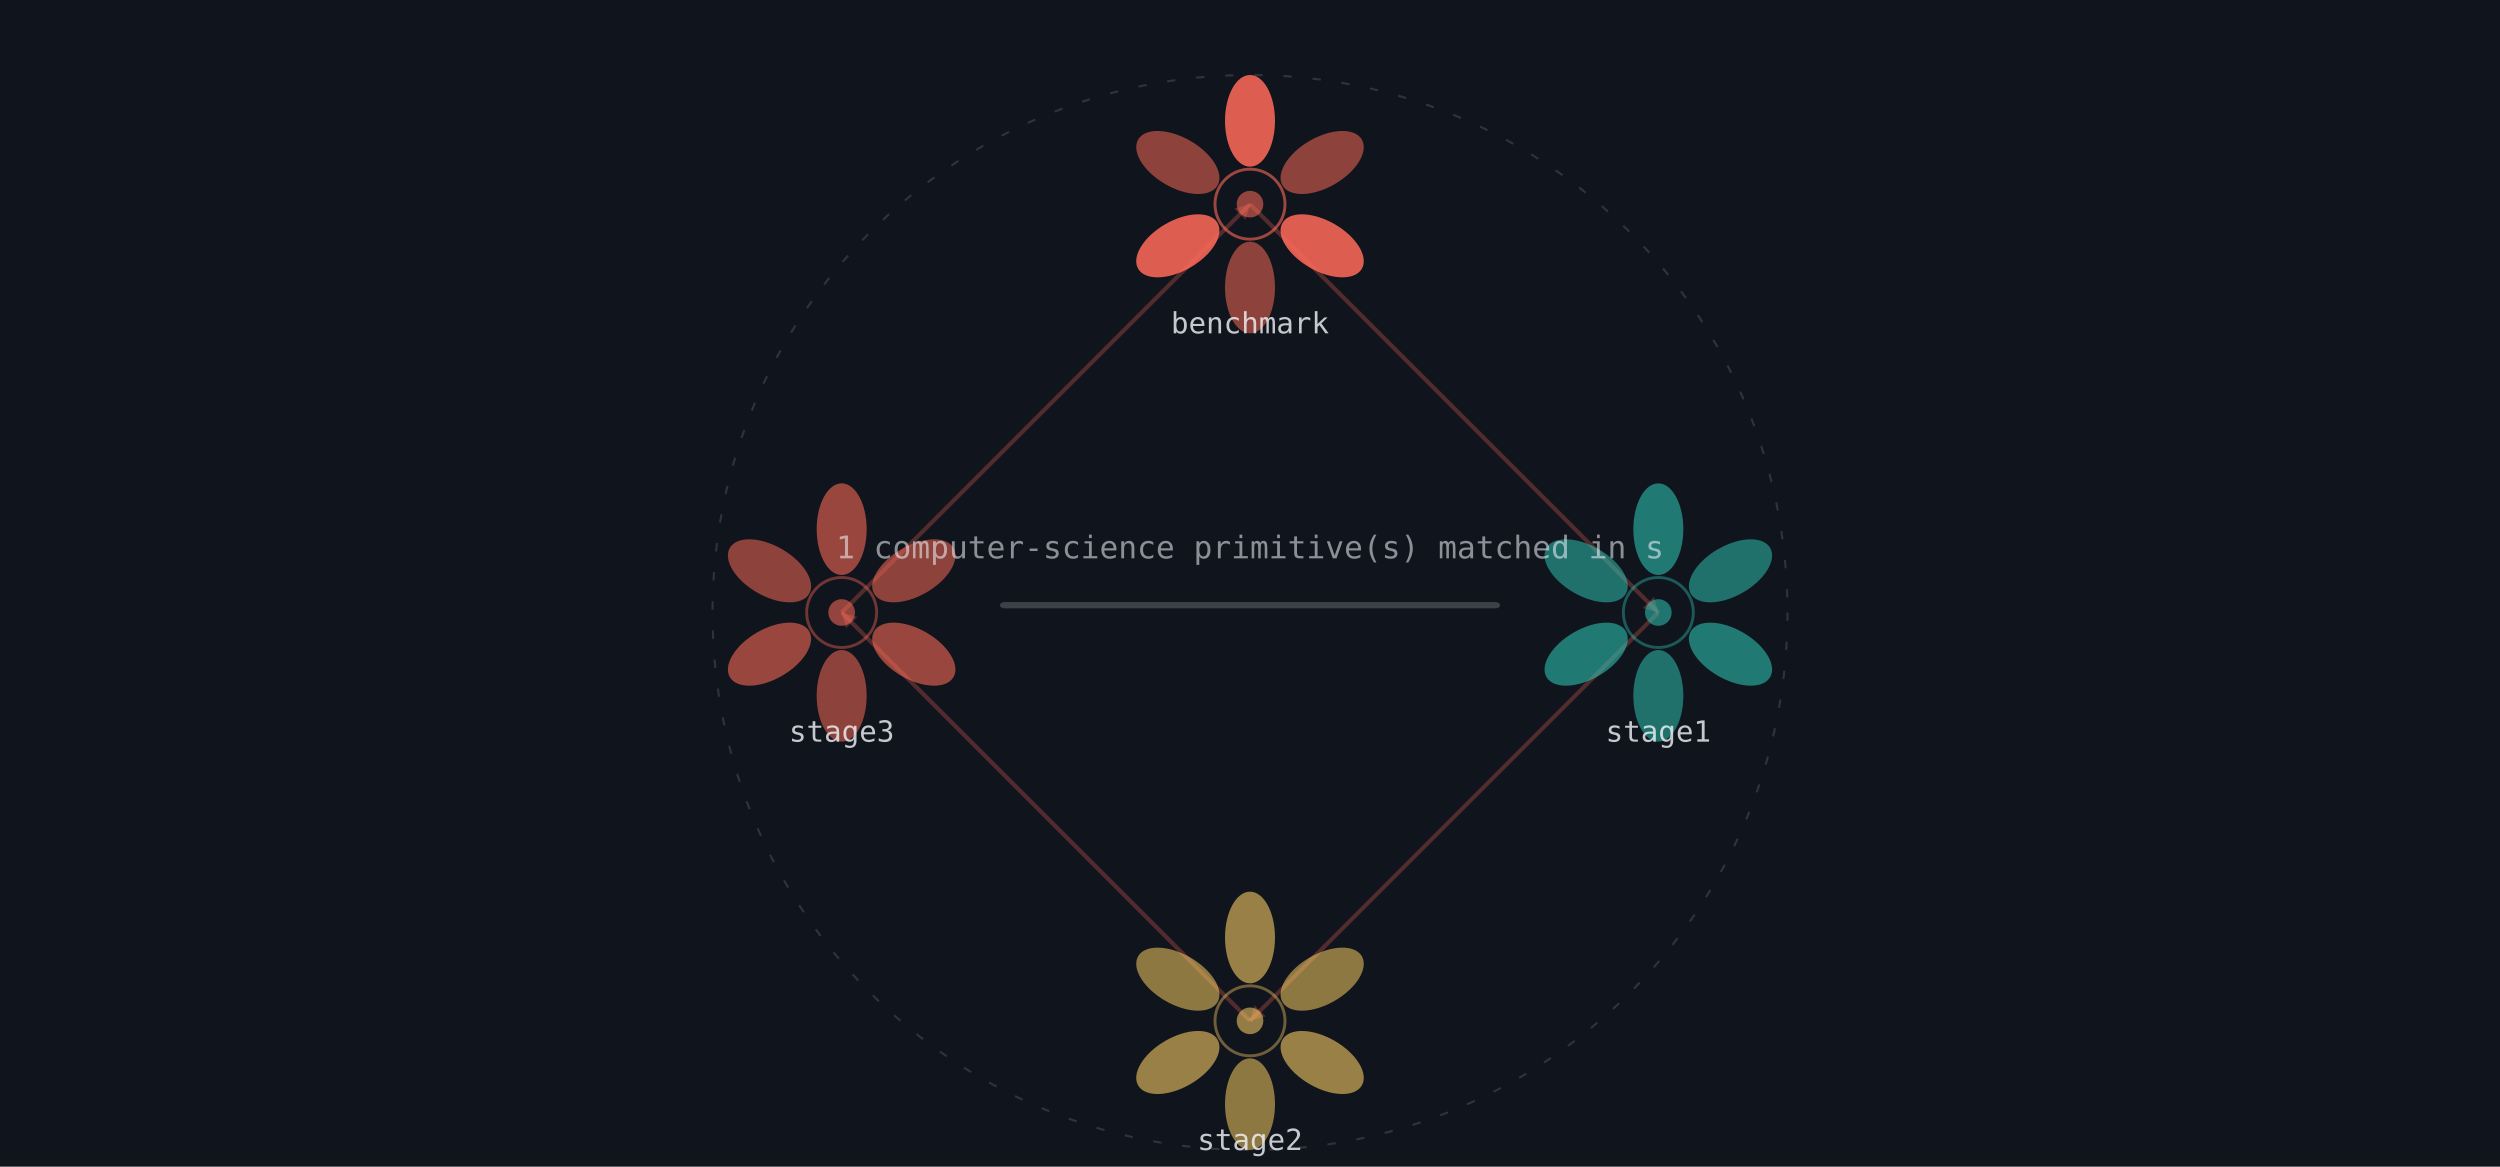
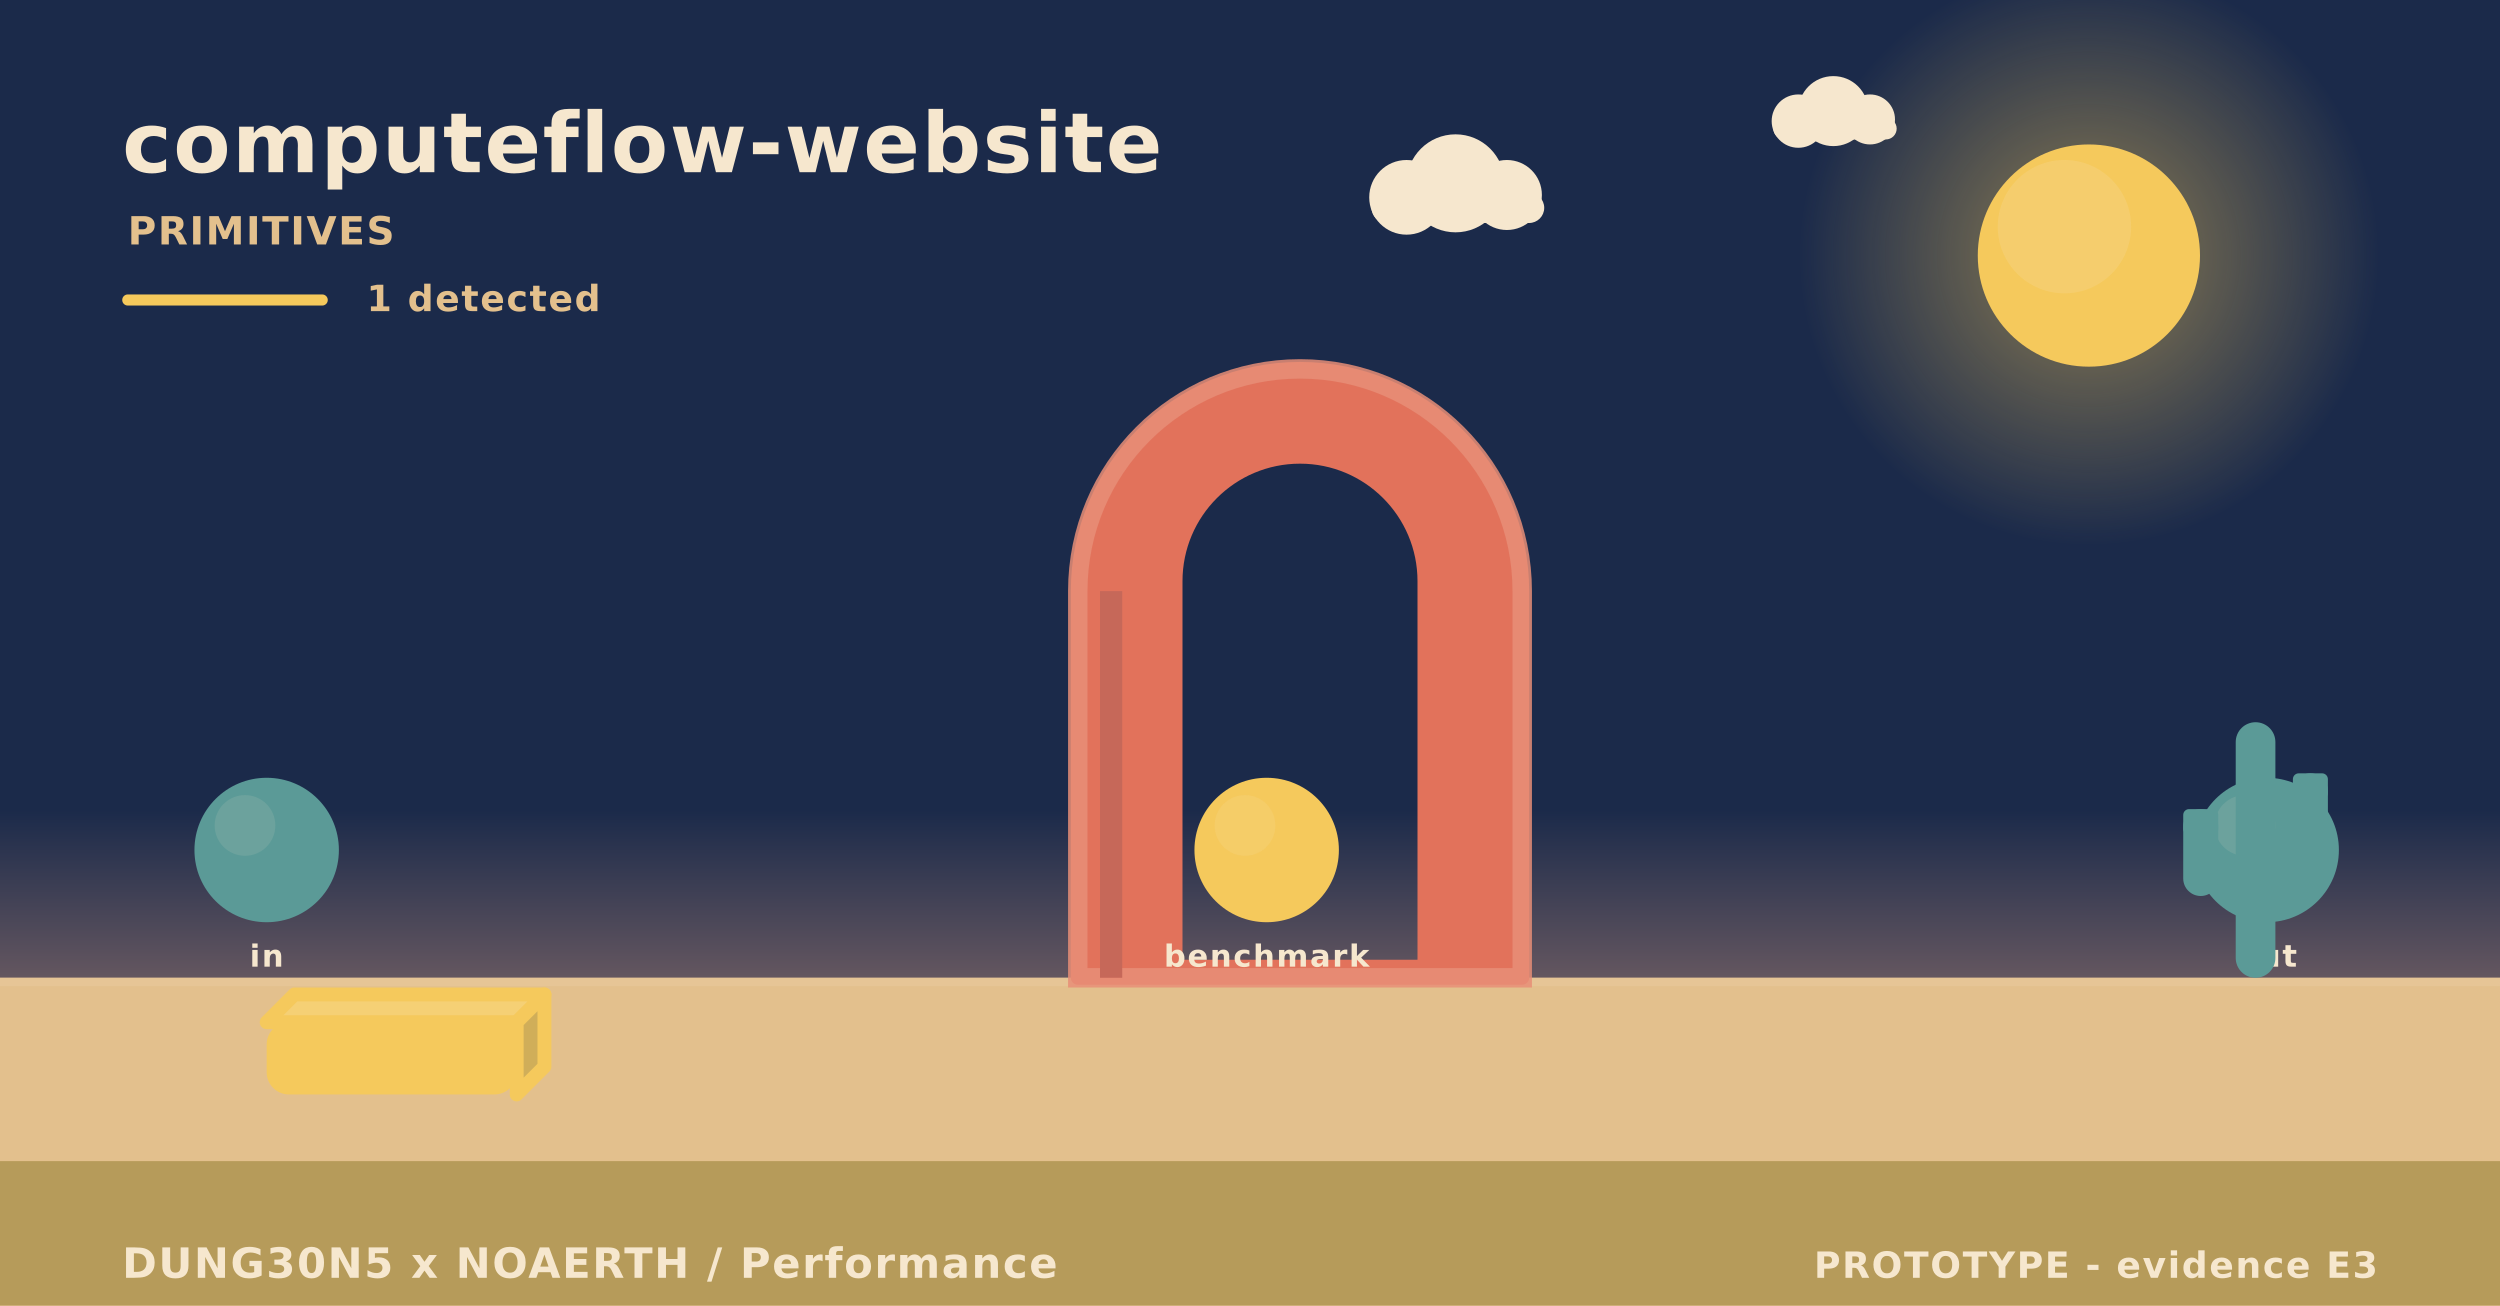
- <svg xmlns="http://www.w3.org/2000/svg" viewBox="0 0 1200 560" width="1200" height="560" role="img" aria-label="computeflow-website state machine">
-   <rect width="1200" height="560" fill="#10141c" />
-   <defs>
-     <linearGradient id="gs" x1="0" y1="0" x2="1" y2="1">
-       <stop offset="0%" stop-color="#ff6b5a" />
-       <stop offset="100%" stop-color="#2ec4b6" />
-     </linearGradient>
-   </defs>
-   <circle cx="600.00" cy="294.00" r="258.00" fill="none" stroke="rgba(242,245,249,0.140)" stroke-width="1.00" opacity="1.00" stroke-dasharray="4 10" />
-   <line x1="600.00" y1="98.00" x2="796.00" y2="294.00" stroke="rgba(255,107,90,0.500)" stroke-width="2.00" opacity="0.55" />
-   <polygon points="796.00,294.00 793.88,286.50 788.50,291.88" fill="rgba(255,107,90,0.500)" opacity="0.55" />
-   <line x1="796.00" y1="294.00" x2="600.00" y2="490.00" stroke="rgba(255,107,90,0.500)" stroke-width="2.00" opacity="0.55" />
-   <polygon points="600.00,490.00 607.50,487.88 602.12,482.50" fill="rgba(255,107,90,0.500)" opacity="0.55" />
-   <line x1="600.00" y1="490.00" x2="404.00" y2="294.00" stroke="rgba(255,107,90,0.500)" stroke-width="2.00" opacity="0.55" />
-   <polygon points="404.00,294.00 406.12,301.50 411.50,296.12" fill="rgba(255,107,90,0.500)" opacity="0.55" />
-   <line x1="404.00" y1="294.00" x2="600.00" y2="98.00" stroke="rgba(255,107,90,0.500)" stroke-width="2.00" opacity="0.55" />
-   <polygon points="600.00,98.00 592.50,100.12 597.88,105.50" fill="rgba(255,107,90,0.500)" opacity="0.55" />
-   <ellipse cx="600.00" cy="58.00" rx="12.00" ry="22.00" fill="rgba(255,107,90,0.900)" opacity="0.95" transform="rotate(0.0 600.00 58.00)" />
-   <ellipse cx="634.64" cy="78.00" rx="12.00" ry="22.00" fill="rgba(255,107,90,0.550)" opacity="0.95" transform="rotate(60.0 634.64 78.00)" />
-   <ellipse cx="634.64" cy="118.00" rx="12.00" ry="22.00" fill="rgba(255,107,90,0.900)" opacity="0.95" transform="rotate(120.0 634.64 118.00)" />
-   <ellipse cx="600.00" cy="138.00" rx="12.00" ry="22.00" fill="rgba(255,107,90,0.550)" opacity="0.95" transform="rotate(180.0 600.00 138.00)" />
-   <ellipse cx="565.36" cy="118.00" rx="12.00" ry="22.00" fill="rgba(255,107,90,0.900)" opacity="0.95" transform="rotate(240.0 565.36 118.00)" />
-   <ellipse cx="565.36" cy="78.00" rx="12.00" ry="22.00" fill="rgba(255,107,90,0.550)" opacity="0.95" transform="rotate(300.0 565.36 78.00)" />
-   <circle cx="600.00" cy="98.00" r="16.80" fill="none" stroke="rgba(255,107,90,0.900)" stroke-width="1.40" opacity="0.66" />
-   <circle cx="600.00" cy="98.00" r="6.40" fill="rgba(255,107,90,0.550)" opacity="1.00" />
-   <text x="600" y="160" font-family="ui-monospace,Menlo,monospace" font-size="14" fill="rgba(242,245,249,0.800)" text-anchor="middle">benchmark</text>
-   <ellipse cx="796.00" cy="254.00" rx="12.00" ry="22.00" fill="rgba(46,196,182,0.600)" opacity="0.95" transform="rotate(0.0 796.00 254.00)" />
-   <ellipse cx="830.64" cy="274.00" rx="12.00" ry="22.00" fill="rgba(46,196,182,0.550)" opacity="0.95" transform="rotate(60.0 830.64 274.00)" />
-   <ellipse cx="830.64" cy="314.00" rx="12.00" ry="22.00" fill="rgba(46,196,182,0.600)" opacity="0.95" transform="rotate(120.0 830.64 314.00)" />
-   <ellipse cx="796.00" cy="334.00" rx="12.00" ry="22.00" fill="rgba(46,196,182,0.550)" opacity="0.95" transform="rotate(180.0 796.00 334.00)" />
-   <ellipse cx="761.36" cy="314.00" rx="12.00" ry="22.00" fill="rgba(46,196,182,0.600)" opacity="0.95" transform="rotate(240.0 761.36 314.00)" />
-   <ellipse cx="761.36" cy="274.00" rx="12.00" ry="22.00" fill="rgba(46,196,182,0.550)" opacity="0.95" transform="rotate(300.0 761.36 274.00)" />
-   <circle cx="796.00" cy="294.00" r="16.80" fill="none" stroke="rgba(46,196,182,0.600)" stroke-width="1.40" opacity="0.66" />
-   <circle cx="796.00" cy="294.00" r="6.40" fill="rgba(46,196,182,0.550)" opacity="1.00" />
-   <text x="796" y="356" font-family="ui-monospace,Menlo,monospace" font-size="14" fill="rgba(242,245,249,0.800)" text-anchor="middle">stage1</text>
-   <ellipse cx="600.00" cy="450.00" rx="12.00" ry="22.00" fill="rgba(255,209,102,0.600)" opacity="0.95" transform="rotate(0.0 600.00 450.00)" />
-   <ellipse cx="634.64" cy="470.00" rx="12.00" ry="22.00" fill="rgba(255,209,102,0.550)" opacity="0.95" transform="rotate(60.0 634.64 470.00)" />
-   <ellipse cx="634.64" cy="510.00" rx="12.00" ry="22.00" fill="rgba(255,209,102,0.600)" opacity="0.95" transform="rotate(120.0 634.64 510.00)" />
-   <ellipse cx="600.00" cy="530.00" rx="12.00" ry="22.00" fill="rgba(255,209,102,0.550)" opacity="0.95" transform="rotate(180.0 600.00 530.00)" />
-   <ellipse cx="565.36" cy="510.00" rx="12.00" ry="22.00" fill="rgba(255,209,102,0.600)" opacity="0.95" transform="rotate(240.0 565.36 510.00)" />
-   <ellipse cx="565.36" cy="470.00" rx="12.00" ry="22.00" fill="rgba(255,209,102,0.550)" opacity="0.95" transform="rotate(300.0 565.36 470.00)" />
-   <circle cx="600.00" cy="490.00" r="16.80" fill="none" stroke="rgba(255,209,102,0.600)" stroke-width="1.40" opacity="0.66" />
-   <circle cx="600.00" cy="490.00" r="6.40" fill="rgba(255,209,102,0.550)" opacity="1.00" />
-   <text x="600" y="552" font-family="ui-monospace,Menlo,monospace" font-size="14" fill="rgba(242,245,249,0.800)" text-anchor="middle">stage2</text>
-   <ellipse cx="404.00" cy="254.00" rx="12.00" ry="22.00" fill="rgba(255,107,90,0.600)" opacity="0.95" transform="rotate(0.0 404.00 254.00)" />
-   <ellipse cx="438.64" cy="274.00" rx="12.00" ry="22.00" fill="rgba(255,107,90,0.550)" opacity="0.95" transform="rotate(60.0 438.64 274.00)" />
-   <ellipse cx="438.64" cy="314.00" rx="12.00" ry="22.00" fill="rgba(255,107,90,0.600)" opacity="0.95" transform="rotate(120.0 438.64 314.00)" />
-   <ellipse cx="404.00" cy="334.00" rx="12.00" ry="22.00" fill="rgba(255,107,90,0.550)" opacity="0.95" transform="rotate(180.0 404.00 334.00)" />
-   <ellipse cx="369.36" cy="314.00" rx="12.00" ry="22.00" fill="rgba(255,107,90,0.600)" opacity="0.95" transform="rotate(240.0 369.36 314.00)" />
-   <ellipse cx="369.36" cy="274.00" rx="12.00" ry="22.00" fill="rgba(255,107,90,0.550)" opacity="0.95" transform="rotate(300.0 369.36 274.00)" />
-   <circle cx="404.00" cy="294.00" r="16.80" fill="none" stroke="rgba(255,107,90,0.600)" stroke-width="1.40" opacity="0.66" />
-   <circle cx="404.00" cy="294.00" r="6.40" fill="rgba(255,107,90,0.550)" opacity="1.00" />
-   <text x="404" y="356" font-family="ui-monospace,Menlo,monospace" font-size="14" fill="rgba(242,245,249,0.800)" text-anchor="middle">stage3</text>
-   <rect x="480.00" y="289.00" width="240.00" height="3.00" rx="2.00" fill="rgba(242,245,249,0.200)" opacity="1.00" />
-   <text x="600" y="268" font-family="ui-monospace,Menlo,monospace" font-size="15" fill="rgba(242,245,249,0.550)" text-anchor="middle">1 computer-science primitive(s) matched in s</text>
+ <svg xmlns="http://www.w3.org/2000/svg" width="900" height="470" viewBox="0 0 900 470" role="img" aria-label="computeflow-website - how it behaves">
+   <linearGradient id="skys" x1="0" y1="0" x2="0" y2="1">
+     <stop offset="0" stop-color="#1b2a4a" />
+     <stop offset="0.62" stop-color="#1b2a4a" />
+     <stop offset="1" stop-color="#f3ad8a" />
+   </linearGradient>
+   <rect width="900" height="470" fill="url(#skys)" />
+   <radialGradient id="suns">
+     <stop offset="0.35" stop-color="#f5c95c" stop-opacity="0.34" />
+     <stop offset="1" stop-color="#f5c95c" stop-opacity="0" />
+   </radialGradient>
+   <circle cx="752" cy="92" r="104" fill="url(#suns)" />
+   <circle cx="752" cy="92" r="40" fill="#f5c95c" />
+   <circle cx="743.2" cy="81.6" r="24" fill="#f5d27e" opacity="0.5" />
+   <g>
+     <circle cx="524" cy="66" r="17.64" fill="#f6e7ce" />
+     <circle cx="506.36" cy="71.04" r="13.44" fill="#f6e7ce" />
+     <circle cx="542.48" cy="70.2" r="12.6" fill="#f6e7ce" />
+     <rect x="493.76" y="69.36" width="62.16" height="10.92" rx="5.46" fill="#f6e7ce" />
+   </g>
+   <g>
+     <circle cx="660" cy="40" r="12.6" fill="#f6e7ce" />
+     <circle cx="647.4" cy="43.6" r="9.6" fill="#f6e7ce" />
+     <circle cx="673.2" cy="43" r="9" fill="#f6e7ce" />
+     <rect x="638.4" y="42.4" width="44.4" height="7.8" rx="3.9" fill="#f6e7ce" />
+   </g>
+   <rect x="0" y="352" width="900" height="118" fill="#e3c08d" />
+   <rect x="0" y="352" width="900" height="3" fill="#e6c596" />
+   <text x="44" y="62" font-family="Verdana,DejaVu Sans,sans-serif" font-size="30" font-weight="700" letter-spacing="0.6" fill="#f6e7ce" text-anchor="start">computeflow-website</text>
+   <text x="46" y="88" font-family="Verdana,DejaVu Sans,sans-serif" font-size="14" font-weight="700" letter-spacing="0.6" fill="#e3c08d" text-anchor="start">PRIMITIVES</text>
+   <rect x="44" y="106" width="74" height="4" rx="2" fill="#f5c95c" />
+   <text x="132" y="112" font-family="Verdana,DejaVu Sans,sans-serif" font-size="13" font-weight="700" letter-spacing="0.6" fill="#e3c08d" text-anchor="start">1 detected</text>
+   <path d="M388,352 L388,212.8 A80,80 0 0 1 548,212.8 L548,352 Z M423.2,348 L423.2,209.22 A44.8,44.8 0 0 1 512.8,209.22 L512.8,348 Z" fill="#e2725b" fill-rule="evenodd" stroke="#e2725b" stroke-width="5" stroke-linejoin="round" />
+   <path d="M388,352 L388,212.8 A80,80 0 0 1 548,212.8 L548,352 Z" fill="none" stroke="#e78e77" stroke-width="7" stroke-linecap="round" opacity="0.85" />
+   <rect x="396" y="212.8" width="8" height="139.2" fill="#c66859" />
+   <circle cx="96" cy="306" r="26" fill="#5b9a97" />
+   <circle cx="88.2" cy="297.16" r="10.92" fill="#7aa9a2" opacity="0.55" />
+   <text x="96" y="348" font-family="Verdana,DejaVu Sans,sans-serif" font-size="11" font-weight="700" letter-spacing="0.6" fill="#f6e7ce" text-anchor="middle">in</text>
+   <circle cx="456" cy="306" r="26" fill="#f5c95c" />
+   <circle cx="448.2" cy="297.16" r="10.92" fill="#f5cf73" opacity="0.55" />
+   <text x="456" y="348" font-family="Verdana,DejaVu Sans,sans-serif" font-size="11" font-weight="700" letter-spacing="0.6" fill="#f6e7ce" text-anchor="middle">benchmark</text>
+   <circle cx="816" cy="306" r="26" fill="#5b9a97" />
+   <circle cx="808.2" cy="297.16" r="10.92" fill="#7aa9a2" opacity="0.55" />
+   <text x="816" y="348" font-family="Verdana,DejaVu Sans,sans-serif" font-size="11" font-weight="700" letter-spacing="0.6" fill="#f6e7ce" text-anchor="middle">out</text>
+   <path d="M96,368 L186,368 L196,358 L106,358 Z" fill="#f5d075" stroke="#f5c95c" stroke-width="5" stroke-linejoin="round" />
+   <path d="M186,368 L196,358 L196,384 L186,394 Z" fill="#d0ae59" stroke="#f5c95c" stroke-width="5" stroke-linejoin="round" />
+   <rect x="96" y="368" width="90" height="26" rx="8" fill="#f5c95c" />
+   <rect x="804.86" y="260" width="14.28" height="92" rx="7.14" fill="#5b9a97" />
+   <rect x="785.96" y="291.28" width="12.6" height="31.28" rx="6.3" fill="#5b9a97" />
+   <rect x="785.96" y="291.28" width="12.6" height="9.2" rx="2.1" fill="#5b9a97" />
+   <rect x="825.44" y="278.4" width="12.6" height="31.28" rx="6.3" fill="#5b9a97" />
+   <rect x="825.44" y="278.4" width="12.6" height="9.2" rx="2.1" fill="#5b9a97" />
+   <rect x="0" y="418" width="900" height="52" rx="0" fill="#b49957" opacity="0.94" />
+   <text x="44" y="460" font-family="Verdana,DejaVu Sans,sans-serif" font-size="15" font-weight="700" letter-spacing="0.6" fill="#f6e7ce" text-anchor="start">DUNG30N5 x NOAERTH  /  Performance</text>
+   <text x="856" y="460" font-family="Verdana,DejaVu Sans,sans-serif" font-size="13" font-weight="700" letter-spacing="0.6" fill="#f6e7ce" text-anchor="end">PROTOTYPE  -  evidence E3</text>
</svg>
